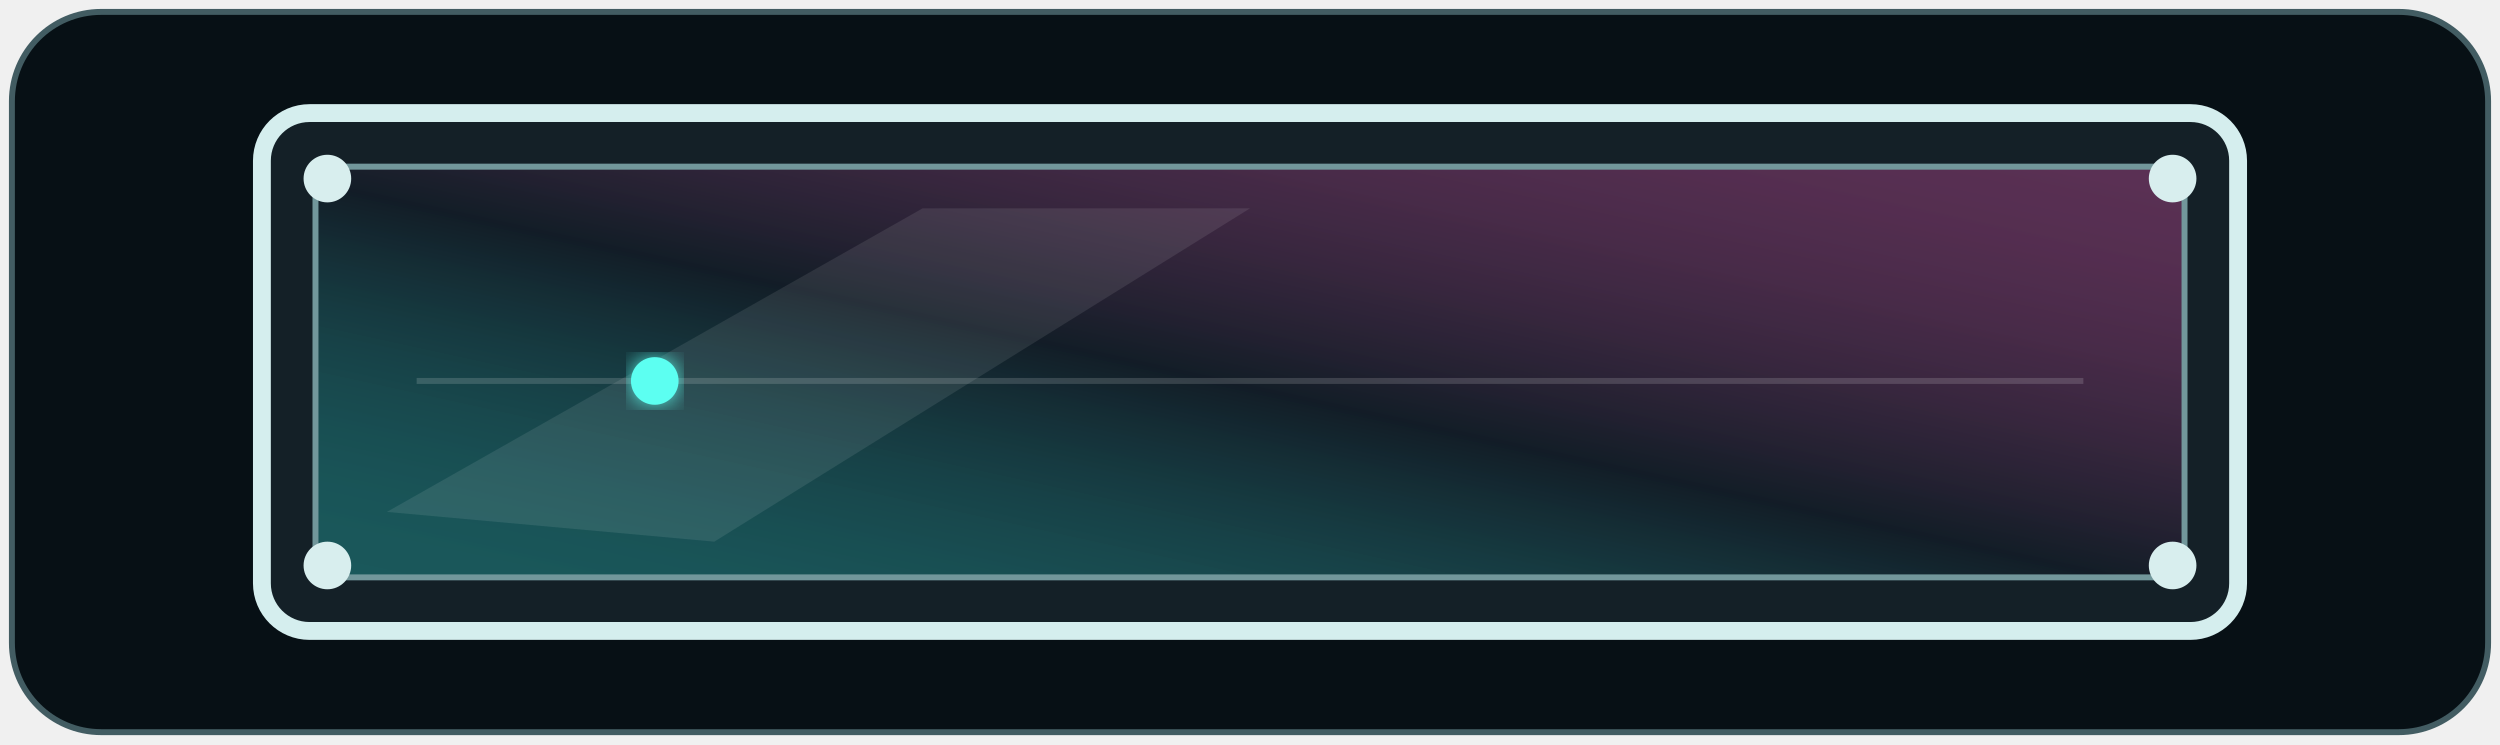
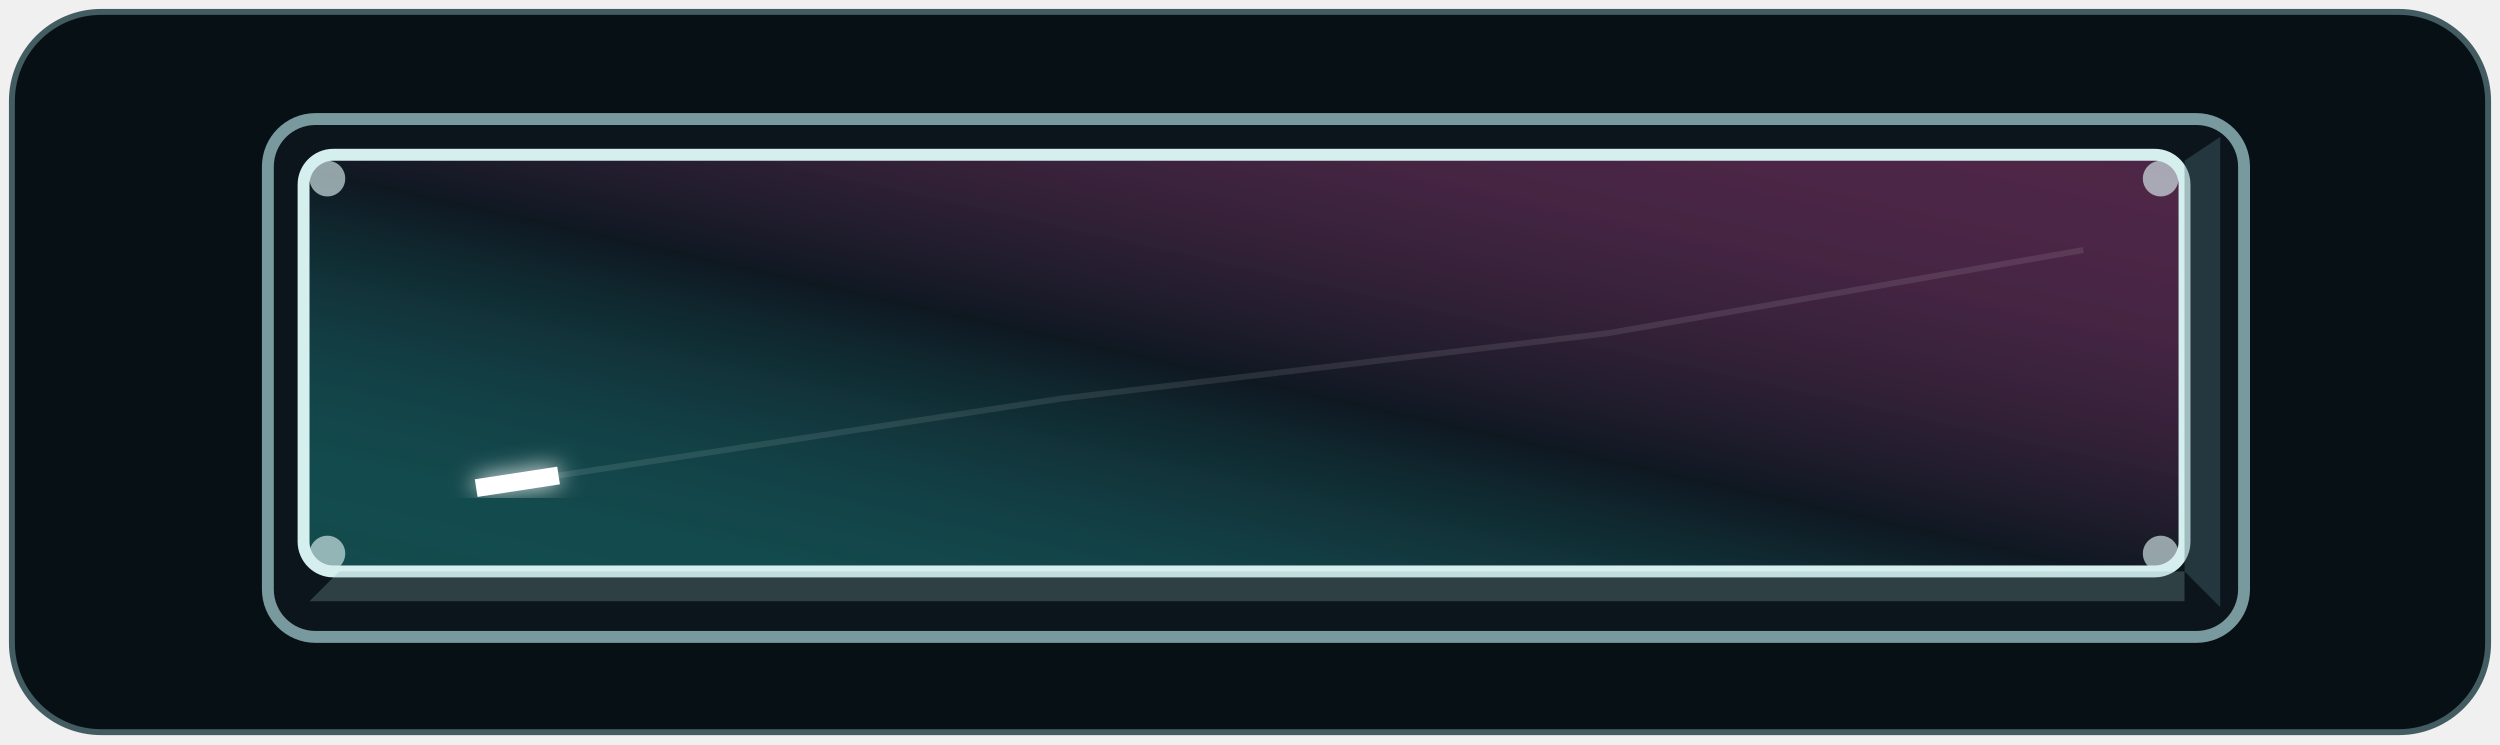
<svg xmlns="http://www.w3.org/2000/svg" width="420" height="125" viewBox="0 0 420 125">
  <defs>
    <linearGradient id="coat" x1="0" y1="1" x2="1" y2="0">
-       <stop stop-color="#29e9e0" stop-opacity=".28">
+       <stop stop-color="#29e9e0" stop-opacity=".25">
        <animate attributeName="stop-color" values="#29e9e0;#8c5cff;#ff4ba8;#29e9e0" dur="7s" repeatCount="indefinite" />
      </stop>
-       <stop offset=".48" stop-color="#111a26" stop-opacity=".55" />
-       <stop offset="1" stop-color="#ff55bd" stop-opacity=".3">
+       <stop offset=".48" stop-color="#111a26" stop-opacity=".58" />
+       <stop offset="1" stop-color="#ff55bd" stop-opacity=".27">
        <animate attributeName="stop-color" values="#ff55bd;#ffc447;#38e9dc;#ff55bd" dur="7s" repeatCount="indefinite" />
      </stop>
    </linearGradient>
    <filter id="glow">
      <feGaussianBlur stdDeviation="2" result="b" />
      <feMerge>
        <feMergeNode in="b" />
        <feMergeNode in="SourceGraphic" />
      </feMerge>
    </filter>
+     <clipPath id="pane">
+       <rect x="54" y="29" width="312" height="67" rx="4" />
+     </clipPath>
  </defs>
  <rect x="2" y="2" width="416" height="121" rx="15" fill="#071015" stroke="#425c62" />
-   <rect x="44" y="19" width="332" height="87" rx="8" fill="#142027" stroke="#d5eeee" stroke-width="3" />
-   <rect x="53" y="28" width="314" height="69" rx="5" fill="url(#coat)" stroke="#72979b" />
-   <path d="M65 86L155 35H210L120 91Z" fill="#fff" opacity=".09">
-     <animate attributeName="transform" type="translate" values="-80 0;230 0;-80 0" dur="8s" repeatCount="indefinite" />
-   </path>
-   <g fill="#d8eeee">
-     <circle cx="55" cy="30" r="4" />
-     <circle cx="365" cy="30" r="4" />
-     <circle cx="55" cy="95" r="4" />
-     <circle cx="365" cy="95" r="4" />
+   <rect x="45" y="20" width="332" height="87" rx="8" fill="#0b151b" stroke="#78999d" stroke-width="2" />
+   <rect x="51" y="26" width="316" height="70" rx="5" fill="url(#coat)" stroke="#d5eeee" stroke-width="2" />
+   <path d="M57 96H367V101H52Z" fill="#8bb0b5" opacity=".28" />
+   <path d="M367 27V96L373 102V23Z" fill="#4f6f76" opacity=".38" />
+   <g clip-path="url(#pane)">
+     <path d="M45 82L135 31H190L100 87Z" fill="#fff" opacity="0">
+       <animate attributeName="transform" type="translate" values="-90 0;260 0" dur="7s" repeatCount="indefinite" />
+       <animate attributeName="opacity" values="0;.11;.11;0" keyTimes="0;.12;.82;1" dur="7s" repeatCount="indefinite" />
+     </path>
+     <path d="M80 82L178 67L270 56L350 42" fill="none" stroke="#fff" stroke-opacity=".10" />
+     <path d="M80 82L178 67" stroke="#fff" stroke-width="3" stroke-dasharray="14 100" filter="url(#glow)">
+       <animate attributeName="stroke-dashoffset" values="114;114;0;0" keyTimes="0;.05;.30;1" dur="7s" repeatCount="indefinite" />
+     </path>
+     <path d="M178 67L270 56L350 42" stroke="#65fff1" stroke-width="3" stroke-dasharray="14 180" opacity="0" filter="url(#glow)">
+       <animate attributeName="opacity" values="0;0;1;1;0" keyTimes="0;.29;.34;.84;1" dur="7s" repeatCount="indefinite" />
+       <animate attributeName="stroke-dashoffset" values="194;194;0;0" keyTimes="0;.31;.80;1" dur="7s" repeatCount="indefinite" />
+       <animate attributeName="stroke" values="#65fff1;#65fff1;#b965ff;#ff65b9;#65fff1" keyTimes="0;.3;.52;.76;1" dur="7s" repeatCount="indefinite" />
+     </path>
+     <path d="M178 67L130 43" stroke="#ff6cc7" stroke-width="2" stroke-dasharray="10 55" opacity="0" filter="url(#glow)">
+       <animate attributeName="opacity" values="0;0;.65;.65;0" keyTimes="0;.30;.35;.62;.72" dur="7s" repeatCount="indefinite" />
+       <animate attributeName="stroke-dashoffset" values="65;65;0;0" keyTimes="0;.32;.60;1" dur="7s" repeatCount="indefinite" />
+     </path>
+     <circle cx="178" cy="67" r="5" fill="#fff" opacity="0" filter="url(#glow)">
+       <animate attributeName="opacity" values="0;0;1;.15;0" keyTimes="0;.29;.33;.42;.48" dur="7s" repeatCount="indefinite" />
+     </circle>
  </g>
-   <path d="M70 64H350" stroke="#fff" opacity=".15" />
-   <circle cx="110" cy="64" r="4" fill="#5cfff1" filter="url(#glow)">
-     <animate attributeName="cx" values="75;345;75" dur="5.5s" repeatCount="indefinite" />
-     <animate attributeName="fill" values="#5cfff1;#ff52bd;#7c61ff;#5cfff1" dur="5.5s" repeatCount="indefinite" />
-   </circle>
+   <g fill="#d8eeee" opacity=".65">
+     <circle cx="55" cy="30" r="3" />
+     <circle cx="363" cy="30" r="3" />
+     <circle cx="55" cy="93" r="3" />
+     <circle cx="363" cy="93" r="3" />
+   </g>
</svg>
